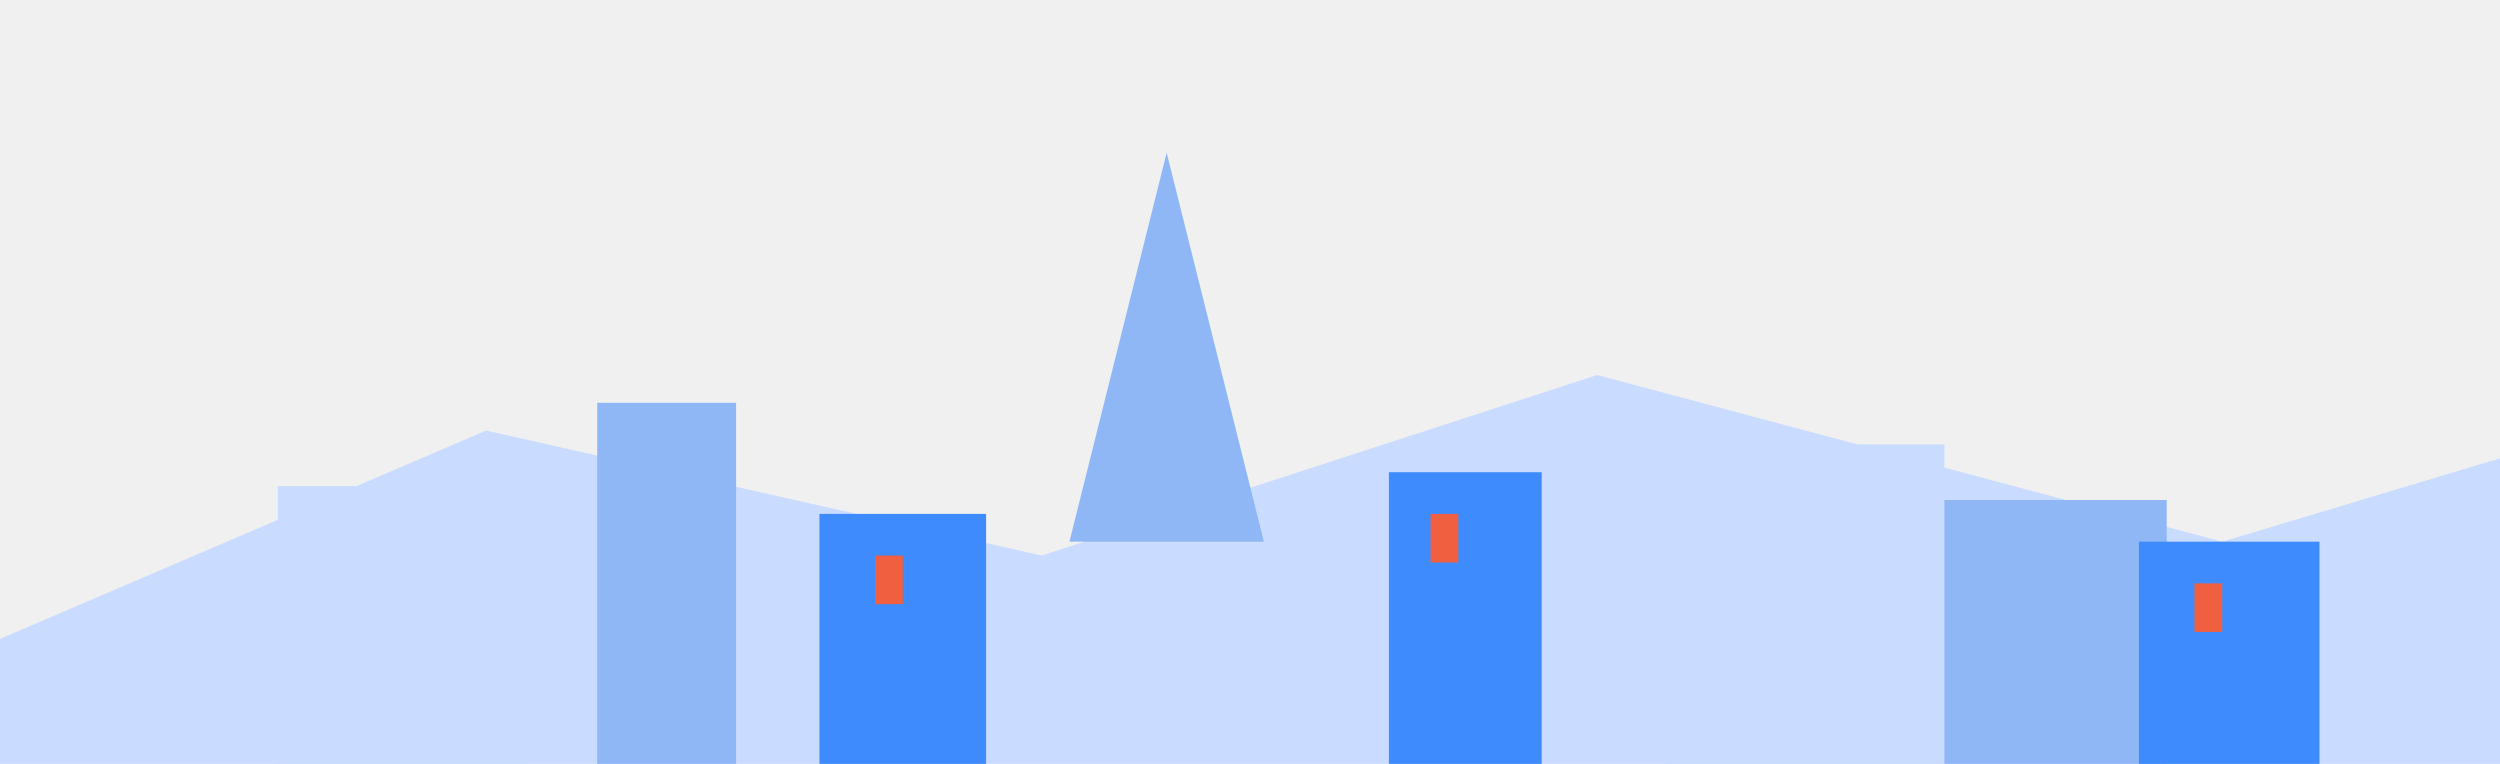
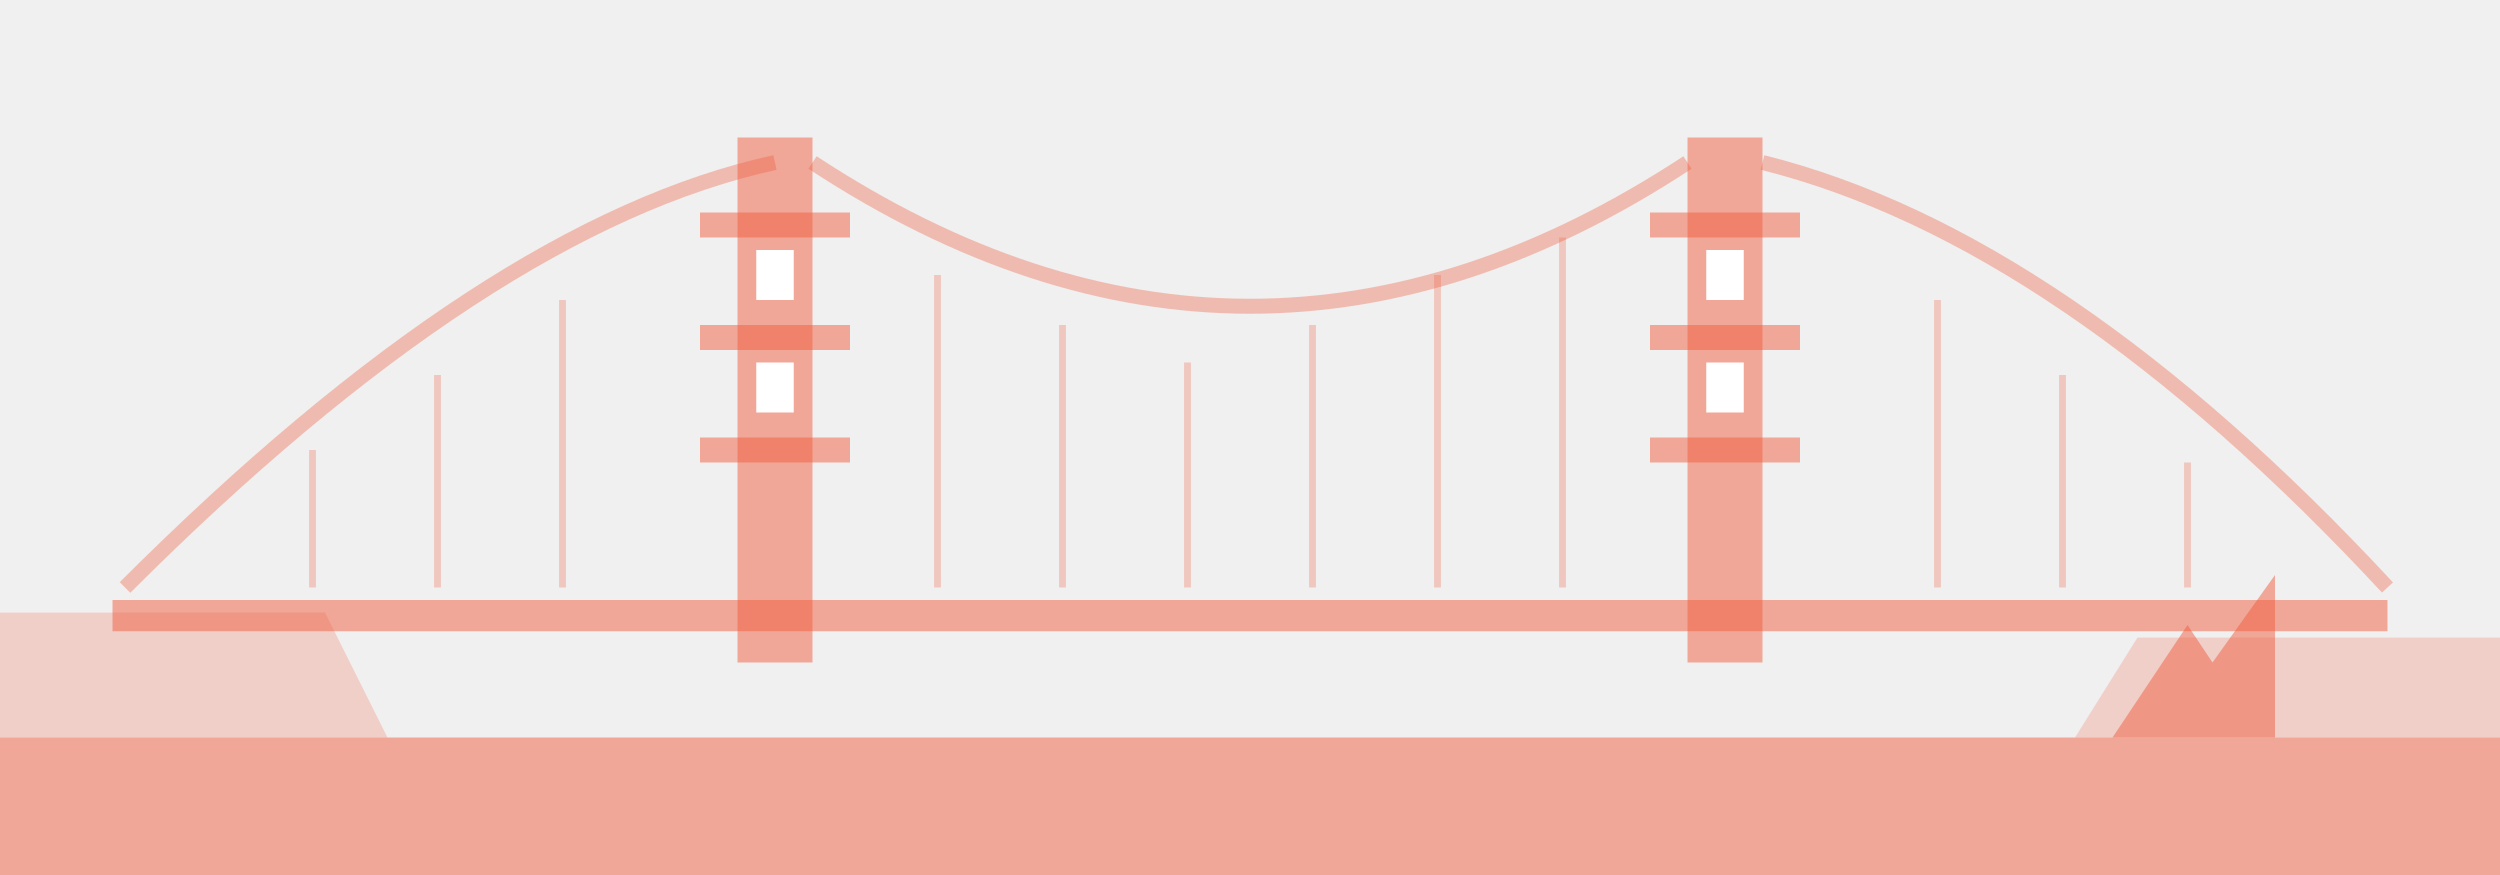
- <svg xmlns="http://www.w3.org/2000/svg" viewBox="0 0 360 110" aria-hidden="true" focusable="false" preserveAspectRatio="xMidYMax meet">
-   <g fill="#c9dcff">
-     <polygon points="0,92 70,62 150,80 230,54 320,78 360,66 360,110 0,110" />
-     <rect x="40" y="70" width="36" height="40" />
-     <rect x="240" y="64" width="40" height="46" />
+ <svg xmlns="http://www.w3.org/2000/svg" viewBox="0 0 400 140" aria-hidden="true" focusable="false" preserveAspectRatio="xMidYMax meet">
+   <g fill="#f05f40" fill-opacity="0.22">
+     <path d="M0 98h52l10 20H0z" />
+     <path d="M400 102h-58l-10 16H400z" />
  </g>
-   <g fill="#8fb6f5">
-     <rect x="86" y="58" width="20" height="52" />
-     <polygon points="168,22 182,78 154,78" />
-     <rect x="280" y="72" width="32" height="38" />
+   <g fill="#f05f40" fill-opacity="0.36">
+     <path d="M20 94q58-58 104-68" fill="none" stroke="#f05f40" stroke-opacity="0.36" stroke-width="2.4" />
+     <path d="M130 26q70 46 140 0" fill="none" stroke="#f05f40" stroke-opacity="0.36" stroke-width="2.4" />
+     <path d="M282 26q48 12 100 68" fill="none" stroke="#f05f40" stroke-opacity="0.36" stroke-width="2.4" />
+     <path fill="none" stroke="#f05f40" stroke-opacity="0.28" stroke-width="1.1" d="M50 72v22M70 60v34M90 48v46M150 44v50M170 52v42M190 58v36M210 52v42M230 44v50M250 38v56M310 48v46M330 60v34M350 74v20" />
  </g>
-   <g fill="#3d8bfd">
-     <rect x="118" y="74" width="24" height="36" />
-     <rect x="200" y="68" width="22" height="42" />
-     <rect x="308" y="78" width="26" height="32" />
-     <rect x="126" y="80" width="4" height="7" fill="#f05f40" />
-     <rect x="206" y="74" width="4" height="7" fill="#f05f40" />
-     <rect x="316" y="84" width="4" height="7" fill="#f05f40" />
+   <g fill="#f05f40" fill-opacity="0.5">
+     <path d="M0 118h400v22H0z" />
+     <rect x="118" y="22" width="12" height="84" />
+     <rect x="112" y="34" width="24" height="4" />
+     <rect x="112" y="52" width="24" height="4" />
+     <rect x="112" y="70" width="24" height="4" />
+     <rect x="270" y="22" width="12" height="84" />
+     <rect x="264" y="34" width="24" height="4" />
+     <rect x="264" y="52" width="24" height="4" />
+     <rect x="264" y="70" width="24" height="4" />
+     <path d="M18 96h364v5H18z" />
+     <path d="M338 118l12-18 4 6 10-14v26z" />
+     <rect x="121" y="40" width="6" height="8" fill="#fff" fill-opacity="1" />
+     <rect x="121" y="58" width="6" height="8" fill="#fff" fill-opacity="1" />
+     <rect x="273" y="40" width="6" height="8" fill="#fff" fill-opacity="1" />
+     <rect x="273" y="58" width="6" height="8" fill="#fff" fill-opacity="1" />
  </g>
</svg>
